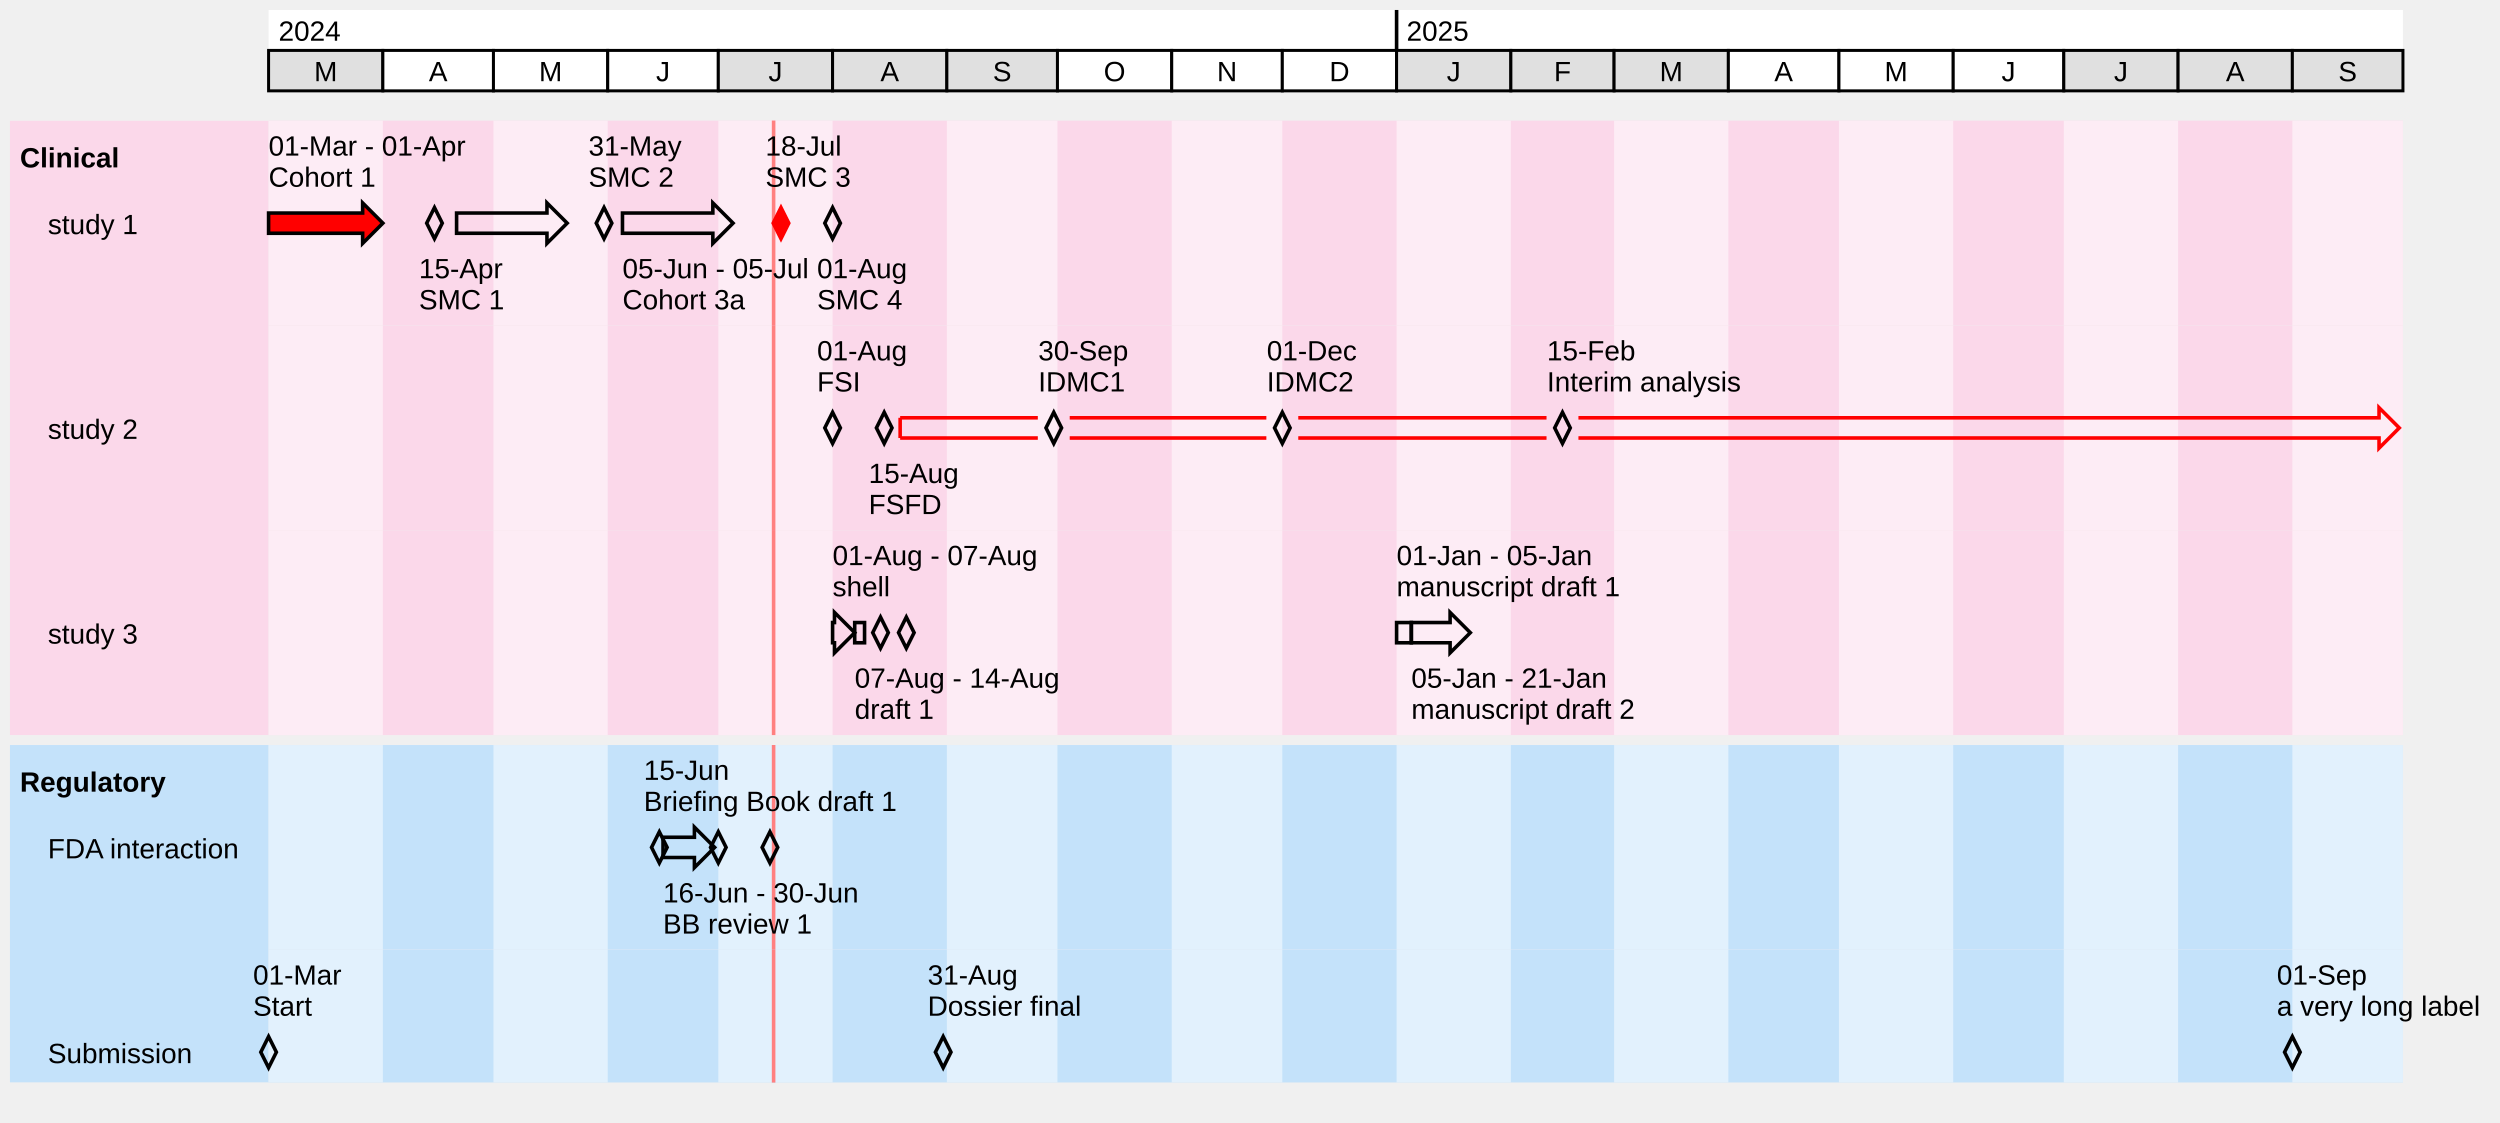
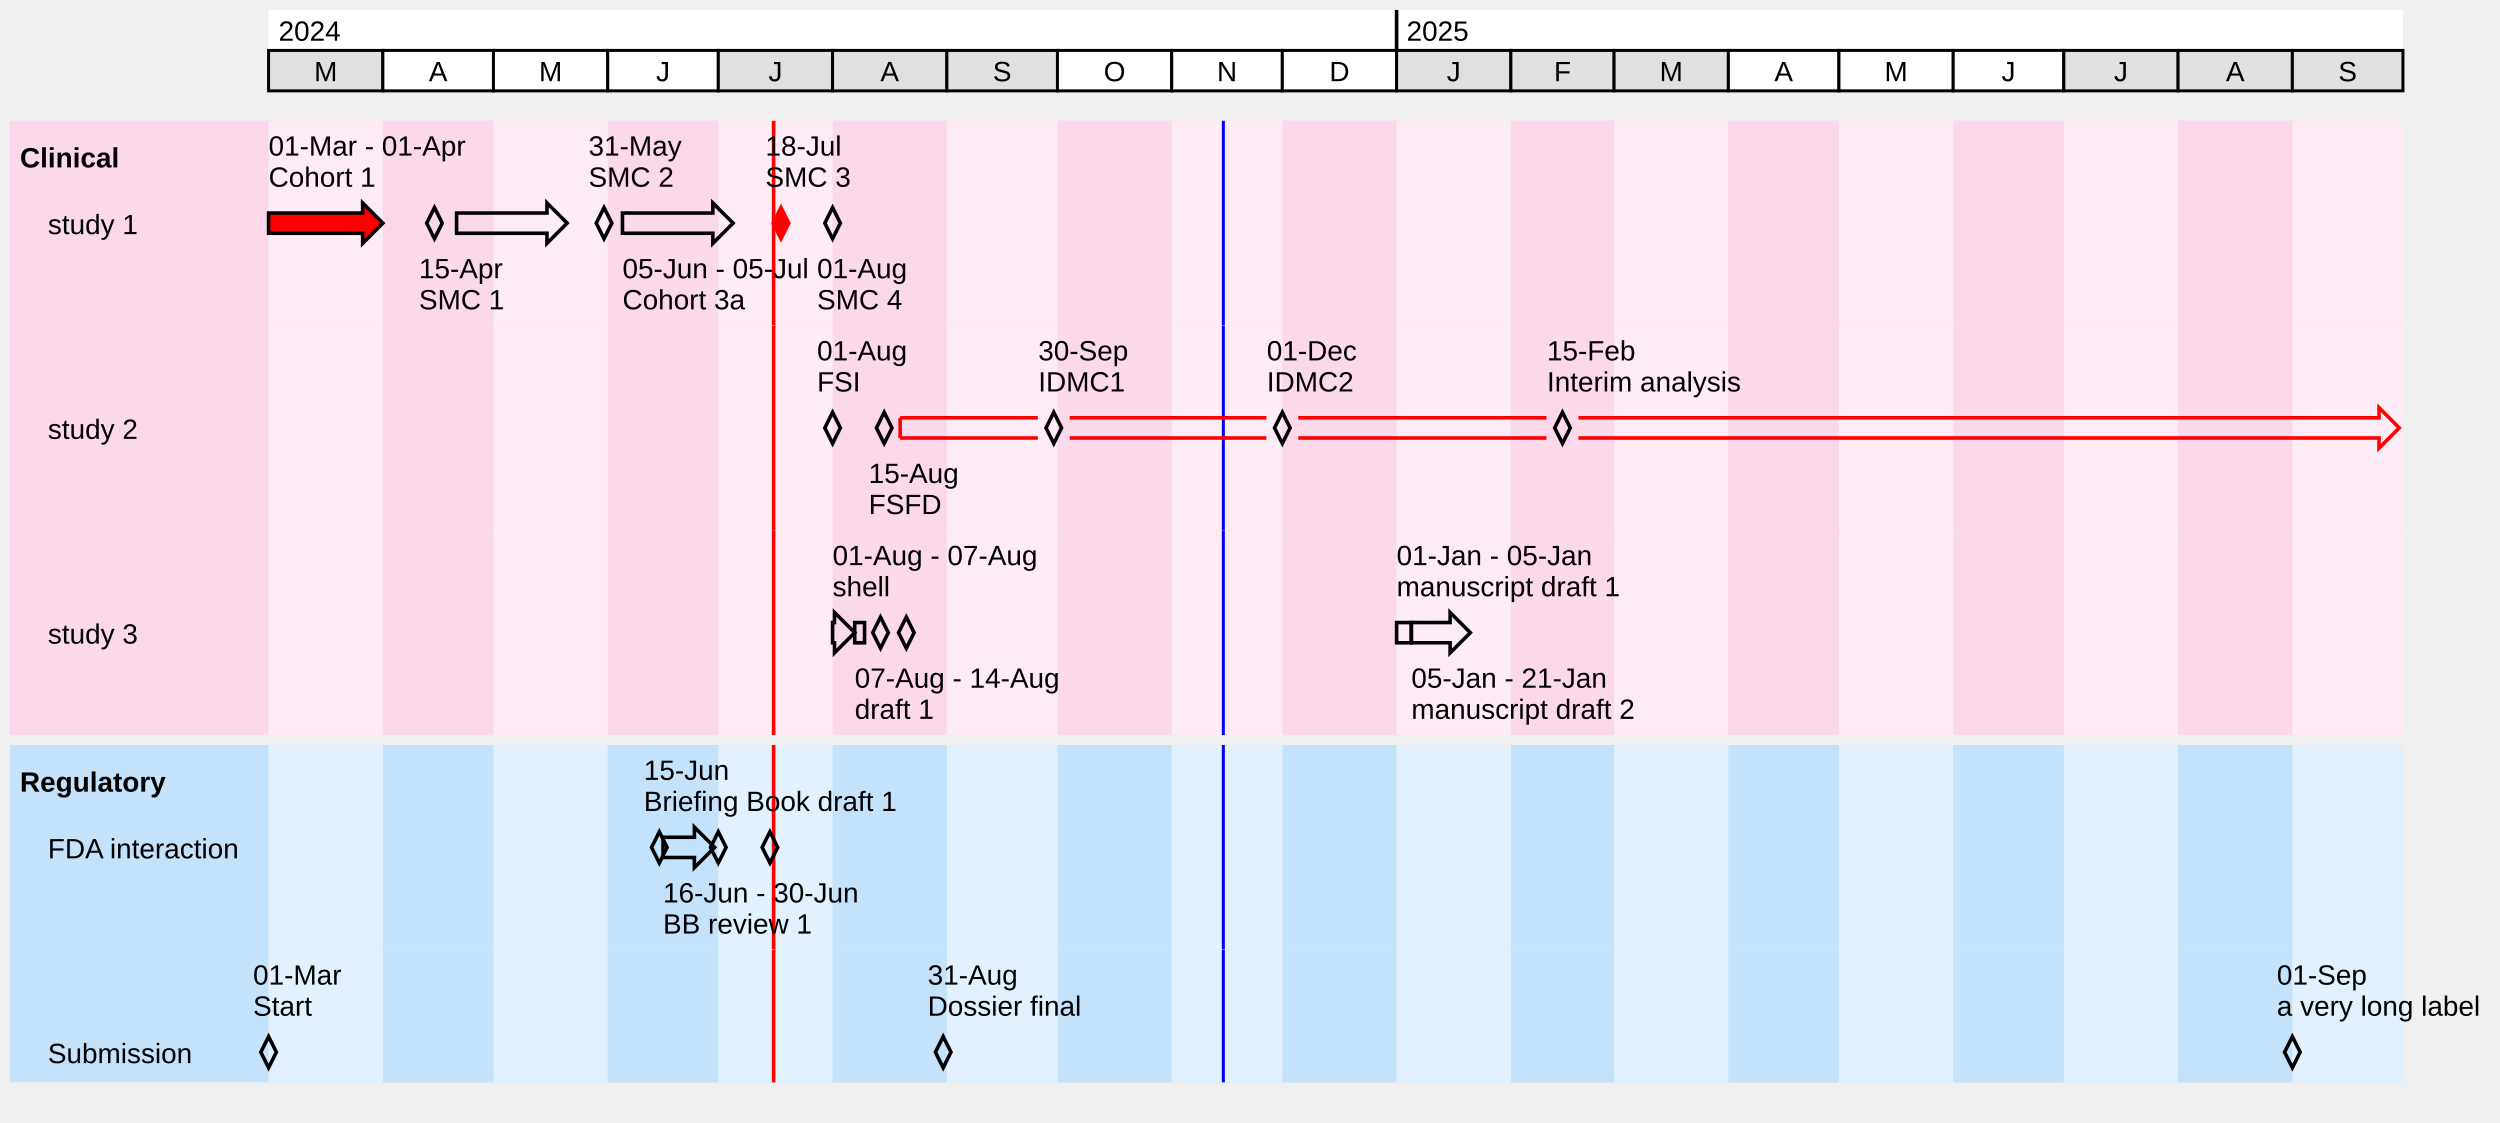
<svg xmlns="http://www.w3.org/2000/svg" width="1253.668" height="562.76" viewbox="0 0 1200 0.452">
  <style>text {font-family: Arial; font-size: 14.0px ;}</style>
  <rect x="5" y="5" width="1200" height="40.56" style="stroke:black;  stroke-width:0; fill:transparent; fill-opacity:1" />
  <text x="10" y="28.4" font-weight="bold" />
  <rect x="134.688" y="5" width="1070.312" height="20.28" style="stroke:black;  stroke-width:0; fill:#f0f0f0; fill-opacity:1" />
  <rect x="134.688" y="5" width="1070.312" height="20.28" style="stroke:transparent;  stroke-width:1; fill:white; fill-opacity:1" />
-   <text x="139.688" y="20.44" font-weight="normal">2024</text>
  <text x="705.345" y="20.44" font-weight="normal">2025</text>
  <line x1="700.345" y1="5" x2="700.345" y2="25.28" style="stroke:black; stroke-width:1.8; " />
+   <text x="139.688" y="20.44" font-weight="normal">2024</text>
  <text x="24.0" y="30.64" font-weight="normal" />
  <rect x="134.688" y="25.28" width="1070.312" height="20.28" style="stroke:black;  stroke-width:0; fill:#f0f0f0; fill-opacity:1" />
  <rect x="134.688" y="25.28" width="1070.312" height="20.28" style="stroke:black;  stroke-width:0; fill:white; fill-opacity:1" />
  <rect x="134.688" y="25.28" width="57.305" height="20.28" style="stroke:black;  stroke-width:1.5; fill:#e0e0e0; fill-opacity:1" />
  <text x="157.512" y="40.72" font-weight="normal">M</text>
  <rect x="191.993" y="25.28" width="55.457" height="20.28" style="stroke:black;  stroke-width:1.5; fill:white; fill-opacity:1" />
  <text x="215.049" y="40.72" font-weight="normal">A</text>
  <rect x="247.449" y="25.28" width="57.305" height="20.28" style="stroke:black;  stroke-width:1.5; fill:white; fill-opacity:1" />
  <text x="270.274" y="40.72" font-weight="normal">M</text>
  <rect x="304.754" y="25.28" width="55.457" height="20.28" style="stroke:black;  stroke-width:1.5; fill:white; fill-opacity:1" />
  <text x="328.983" y="40.72" font-weight="normal">J</text>
  <rect x="360.211" y="25.28" width="57.305" height="20.28" style="stroke:black;  stroke-width:1.5; fill:#e0e0e0; fill-opacity:1" />
  <text x="385.364" y="40.72" font-weight="normal">J</text>
  <rect x="417.516" y="25.28" width="57.305" height="20.28" style="stroke:black;  stroke-width:1.5; fill:#e0e0e0; fill-opacity:1" />
  <text x="441.497" y="40.72" font-weight="normal">A</text>
  <rect x="474.821" y="25.28" width="55.457" height="20.28" style="stroke:black;  stroke-width:1.5; fill:#e0e0e0; fill-opacity:1" />
  <text x="497.878" y="40.72" font-weight="normal">S</text>
  <rect x="530.278" y="25.28" width="57.305" height="20.28" style="stroke:black;  stroke-width:1.5; fill:white; fill-opacity:1" />
  <text x="553.485" y="40.72" font-weight="normal">O</text>
  <rect x="587.583" y="25.28" width="55.457" height="20.28" style="stroke:black;  stroke-width:1.5; fill:white; fill-opacity:1" />
  <text x="610.257" y="40.72" font-weight="normal">N</text>
  <rect x="643.04" y="25.28" width="57.305" height="20.28" style="stroke:black;  stroke-width:1.5; fill:white; fill-opacity:1" />
  <text x="666.638" y="40.72" font-weight="normal">D</text>
  <rect x="700.345" y="25.28" width="57.305" height="20.28" style="stroke:black;  stroke-width:1.5; fill:#e0e0e0; fill-opacity:1" />
  <text x="725.497" y="40.72" font-weight="normal">J</text>
  <rect x="757.65" y="25.28" width="51.759" height="20.28" style="stroke:black;  stroke-width:1.5; fill:#e0e0e0; fill-opacity:1" />
  <text x="779.256" y="40.72" font-weight="normal">F</text>
  <rect x="809.41" y="25.28" width="57.305" height="20.28" style="stroke:black;  stroke-width:1.5; fill:#e0e0e0; fill-opacity:1" />
  <text x="832.234" y="40.72" font-weight="normal">M</text>
  <rect x="866.715" y="25.28" width="55.457" height="20.28" style="stroke:black;  stroke-width:1.5; fill:white; fill-opacity:1" />
  <text x="889.771" y="40.72" font-weight="normal">A</text>
  <rect x="922.171" y="25.28" width="57.305" height="20.28" style="stroke:black;  stroke-width:1.5; fill:white; fill-opacity:1" />
  <text x="944.996" y="40.72" font-weight="normal">M</text>
  <rect x="979.476" y="25.28" width="55.457" height="20.28" style="stroke:black;  stroke-width:1.5; fill:white; fill-opacity:1" />
  <text x="1003.705" y="40.72" font-weight="normal">J</text>
  <rect x="1034.933" y="25.28" width="57.305" height="20.28" style="stroke:black;  stroke-width:1.5; fill:#e0e0e0; fill-opacity:1" />
  <text x="1060.086" y="40.72" font-weight="normal">J</text>
  <rect x="1092.238" y="25.28" width="57.305" height="20.28" style="stroke:black;  stroke-width:1.5; fill:#e0e0e0; fill-opacity:1" />
  <text x="1116.219" y="40.72" font-weight="normal">A</text>
  <rect x="1149.543" y="25.28" width="55.457" height="20.28" style="stroke:black;  stroke-width:1.5; fill:#e0e0e0; fill-opacity:1" />
  <text x="1172.6" y="40.72" font-weight="normal">S</text>
  <text x="24.0" y="50.92" font-weight="normal" />
  <rect x="5" y="60.56" width="1200" height="308.04" style="stroke:black;  stroke-width:0; fill:#fbd8ea; fill-opacity:1" />
  <text x="10" y="83.96" font-weight="bold">Clinical</text>
  <rect x="134.688" y="60.56" width="1070.312" height="102.68" style="stroke:black;  stroke-width:0; fill:#f0f0f0; fill-opacity:1" />
  <rect x="134.688" y="60.56" width="1070.312" height="102.68" style="stroke:transparent;  stroke-width:1; fill:#fbd8ea; fill-opacity:1" />
-   <line x1="387.939" y1="60.56" x2="387.939" y2="163.24" style="stroke:red; stroke-width:1.8; " />
  <rect x="134.688" y="60.56" width="57.305" height="102.68" style="stroke:black;  stroke-width:0; fill:white; fill-opacity:0.5" />
  <rect x="247.449" y="60.56" width="57.305" height="102.68" style="stroke:black;  stroke-width:0; fill:white; fill-opacity:0.5" />
  <rect x="360.211" y="60.56" width="57.305" height="102.68" style="stroke:black;  stroke-width:0; fill:white; fill-opacity:0.5" />
  <rect x="474.821" y="60.56" width="55.457" height="102.68" style="stroke:black;  stroke-width:0; fill:white; fill-opacity:0.5" />
  <rect x="587.583" y="60.56" width="55.457" height="102.68" style="stroke:black;  stroke-width:0; fill:white; fill-opacity:0.5" />
  <rect x="700.345" y="60.56" width="57.305" height="102.68" style="stroke:black;  stroke-width:0; fill:white; fill-opacity:0.5" />
  <rect x="809.41" y="60.56" width="57.305" height="102.68" style="stroke:black;  stroke-width:0; fill:white; fill-opacity:0.5" />
  <rect x="922.171" y="60.56" width="57.305" height="102.68" style="stroke:black;  stroke-width:0; fill:white; fill-opacity:0.5" />
  <rect x="1034.933" y="60.56" width="57.305" height="102.68" style="stroke:black;  stroke-width:0; fill:white; fill-opacity:0.5" />
  <rect x="1149.543" y="60.56" width="55.457" height="102.68" style="stroke:black;  stroke-width:0; fill:white; fill-opacity:0.5" />
+   <line x1="387.939" y1="60.56" x2="387.939" y2="163.24" style="stroke:red; stroke-width:1.8; " />
+   <line x1="613.463" y1="60.56" x2="613.463" y2="163.24" style="stroke:blue; stroke-width:1.5; " />
  <path d="M134.688, 116.97 L134.688, 106.83 L181.853, 106.83 L181.853, 101.76 L191.993, 111.9 L181.853, 122.04 L181.853, 116.97 L134.688, 116.97 Z" style="stroke: black; fill: red; stroke-width:1.8; " />
  <path d="M213.969, 111.9 L217.872, 104.092 L221.776, 111.9 L217.872, 119.708 L213.969, 111.9 Z" style="stroke: black; fill: none; stroke-width:1.8; " />
  <path d="M228.964, 116.97 L228.964, 106.83 L274.28, 106.83 L274.28, 101.76 L284.42, 111.9 L274.28, 122.04 L274.28, 116.97 L228.964, 116.97 Z" style="stroke: black; fill: none; stroke-width:1.8; " />
  <path d="M299.002, 111.9 L302.906, 104.092 L306.81, 111.9 L302.906, 119.708 L299.002, 111.9 Z" style="stroke: black; fill: none; stroke-width:1.8; " />
  <path d="M312.149, 116.97 L312.149, 106.83 L357.465, 106.83 L357.465, 101.76 L367.605, 111.9 L357.465, 122.04 L357.465, 116.97 L312.149, 116.97 Z" style="stroke: black; fill: none; stroke-width:1.8; " />
  <path d="M387.733, 111.9 L391.636, 104.092 L395.54, 111.9 L391.636, 119.708 L387.733, 111.9 Z" style="stroke: red; fill: red; stroke-width:1.8; " />
  <path d="M413.612, 111.9 L417.516, 104.092 L421.42, 111.9 L417.516, 119.708 L413.612, 111.9 Z" style="stroke: black; fill: none; stroke-width:1.8; " />
  <text x="134.688" y="78.04" font-weight="normal">01-Mar - 01-Apr</text>
  <text x="134.688" y="93.64" font-weight="normal">Cohort 1</text>
  <text x="295.125" y="78.04" font-weight="normal">31-May</text>
  <text x="295.125" y="93.64" font-weight="normal">SMC 2</text>
  <text x="383.855" y="78.04" font-weight="normal">18-Jul</text>
  <text x="383.855" y="93.64" font-weight="normal">SMC 3</text>
  <text x="210.091" y="139.52" font-weight="normal">15-Apr</text>
  <text x="210.091" y="155.12" font-weight="normal">SMC 1</text>
  <text x="312.149" y="139.52" font-weight="normal">05-Jun - 05-Jul</text>
  <text x="312.149" y="155.12" font-weight="normal">Cohort 3a</text>
  <text x="409.735" y="139.52" font-weight="normal">01-Aug</text>
  <text x="409.735" y="155.12" font-weight="normal">SMC 4</text>
  <text x="24.0" y="117.4" font-weight="normal">study 1</text>
  <rect x="134.688" y="163.24" width="1070.312" height="102.68" style="stroke:black;  stroke-width:0; fill:#f0f0f0; fill-opacity:1" />
  <rect x="134.688" y="163.24" width="1070.312" height="102.68" style="stroke:transparent;  stroke-width:1; fill:#fbd8ea; fill-opacity:1" />
-   <line x1="387.939" y1="163.24" x2="387.939" y2="265.92" style="stroke:red; stroke-width:1.8; " />
  <rect x="134.688" y="163.24" width="57.305" height="102.68" style="stroke:black;  stroke-width:0; fill:white; fill-opacity:0.5" />
  <rect x="247.449" y="163.24" width="57.305" height="102.68" style="stroke:black;  stroke-width:0; fill:white; fill-opacity:0.5" />
  <rect x="360.211" y="163.24" width="57.305" height="102.68" style="stroke:black;  stroke-width:0; fill:white; fill-opacity:0.5" />
  <rect x="474.821" y="163.24" width="55.457" height="102.68" style="stroke:black;  stroke-width:0; fill:white; fill-opacity:0.5" />
  <rect x="587.583" y="163.24" width="55.457" height="102.68" style="stroke:black;  stroke-width:0; fill:white; fill-opacity:0.5" />
  <rect x="700.345" y="163.24" width="57.305" height="102.68" style="stroke:black;  stroke-width:0; fill:white; fill-opacity:0.5" />
  <rect x="809.41" y="163.24" width="57.305" height="102.68" style="stroke:black;  stroke-width:0; fill:white; fill-opacity:0.5" />
  <rect x="922.171" y="163.24" width="57.305" height="102.68" style="stroke:black;  stroke-width:0; fill:white; fill-opacity:0.5" />
  <rect x="1034.933" y="163.24" width="57.305" height="102.68" style="stroke:black;  stroke-width:0; fill:white; fill-opacity:0.5" />
  <rect x="1149.543" y="163.24" width="55.457" height="102.68" style="stroke:black;  stroke-width:0; fill:white; fill-opacity:0.5" />
+   <line x1="387.939" y1="163.24" x2="387.939" y2="265.92" style="stroke:red; stroke-width:1.8; " />
+   <line x1="613.463" y1="163.24" x2="613.463" y2="265.92" style="stroke:blue; stroke-width:1.5; " />
  <path d="M413.612, 214.58 L417.516, 206.772 L421.42, 214.58 L417.516, 222.388 L413.612, 214.58 Z" style="stroke: black; fill: none; stroke-width:1.8; " />
  <path d="M439.492, 214.58 L443.396, 206.772 L447.3, 214.58 L443.396, 222.388 L439.492, 214.58 Z" style="stroke: black; fill: none; stroke-width:1.8; " />
  <line x1="451.396" y1="209.51" x2="520.429" y2="209.51" style="stroke:red; stroke-width:1.8; " />
  <line x1="451.396" y1="219.65" x2="520.429" y2="219.65" style="stroke:red; stroke-width:1.8; " />
  <line x1="451.396" y1="209.51" x2="451.396" y2="219.65" style="stroke:red; stroke-width:1.8; " />
  <line x1="536.429" y1="209.51" x2="635.04" y2="209.51" style="stroke:red; stroke-width:1.8; " />
  <line x1="536.429" y1="219.65" x2="635.04" y2="219.65" style="stroke:red; stroke-width:1.8; " />
  <line x1="651.04" y1="209.51" x2="775.53" y2="209.51" style="stroke:red; stroke-width:1.8; " />
  <line x1="651.04" y1="219.65" x2="775.53" y2="219.65" style="stroke:red; stroke-width:1.8; " />
  <path d="M791.53, 209.51 L1193.011, 209.51 L1193.011, 204.44 L1203.151, 214.58 L1193.011, 224.72 L1193.011, 219.65 L791.53, 219.65 " style="stroke: red; fill: none; stroke-width:1.8; " />
  <path d="M524.526, 214.58 L528.429, 206.772 L532.333, 214.58 L528.429, 222.388 L524.526, 214.58 Z" style="stroke: black; fill: none; stroke-width:1.8; " />
  <path d="M639.136, 214.58 L643.04, 206.772 L646.944, 214.58 L643.04, 222.388 L639.136, 214.58 Z" style="stroke: black; fill: none; stroke-width:1.8; " />
  <path d="M779.626, 214.58 L783.53, 206.772 L787.434, 214.58 L783.53, 222.388 L779.626, 214.58 Z" style="stroke: black; fill: none; stroke-width:1.8; " />
  <text x="409.735" y="180.72" font-weight="normal">01-Aug</text>
  <text x="409.735" y="196.32" font-weight="normal">FSI</text>
  <text x="520.648" y="180.72" font-weight="normal">30-Sep</text>
  <text x="520.648" y="196.32" font-weight="normal">IDMC1</text>
  <text x="635.258" y="180.72" font-weight="normal">01-Dec</text>
  <text x="635.258" y="196.32" font-weight="normal">IDMC2</text>
  <text x="775.749" y="180.72" font-weight="normal">15-Feb</text>
  <text x="775.749" y="196.32" font-weight="normal">Interim analysis</text>
  <text x="435.615" y="242.2" font-weight="normal">15-Aug</text>
  <text x="435.615" y="257.8" font-weight="normal">FSFD</text>
  <text x="24.0" y="220.08" font-weight="normal">study 2</text>
  <rect x="134.688" y="265.92" width="1070.312" height="102.68" style="stroke:black;  stroke-width:0; fill:#f0f0f0; fill-opacity:1" />
  <rect x="134.688" y="265.92" width="1070.312" height="102.68" style="stroke:transparent;  stroke-width:1; fill:#fbd8ea; fill-opacity:1" />
-   <line x1="387.939" y1="265.92" x2="387.939" y2="368.6" style="stroke:red; stroke-width:1.8; " />
  <rect x="134.688" y="265.92" width="57.305" height="102.68" style="stroke:black;  stroke-width:0; fill:white; fill-opacity:0.5" />
  <rect x="247.449" y="265.92" width="57.305" height="102.68" style="stroke:black;  stroke-width:0; fill:white; fill-opacity:0.5" />
  <rect x="360.211" y="265.92" width="57.305" height="102.68" style="stroke:black;  stroke-width:0; fill:white; fill-opacity:0.5" />
  <rect x="474.821" y="265.92" width="55.457" height="102.68" style="stroke:black;  stroke-width:0; fill:white; fill-opacity:0.5" />
  <rect x="587.583" y="265.92" width="55.457" height="102.68" style="stroke:black;  stroke-width:0; fill:white; fill-opacity:0.5" />
  <rect x="700.345" y="265.92" width="57.305" height="102.68" style="stroke:black;  stroke-width:0; fill:white; fill-opacity:0.5" />
  <rect x="809.41" y="265.92" width="57.305" height="102.68" style="stroke:black;  stroke-width:0; fill:white; fill-opacity:0.5" />
  <rect x="922.171" y="265.92" width="57.305" height="102.68" style="stroke:black;  stroke-width:0; fill:white; fill-opacity:0.5" />
  <rect x="1034.933" y="265.92" width="57.305" height="102.68" style="stroke:black;  stroke-width:0; fill:white; fill-opacity:0.5" />
  <rect x="1149.543" y="265.92" width="55.457" height="102.68" style="stroke:black;  stroke-width:0; fill:white; fill-opacity:0.5" />
+   <line x1="387.939" y1="265.92" x2="387.939" y2="368.6" style="stroke:red; stroke-width:1.8; " />
+   <line x1="613.463" y1="265.92" x2="613.463" y2="368.6" style="stroke:blue; stroke-width:1.5; " />
  <path d="M417.516, 322.33 L417.516, 312.19 L418.468, 312.19 L418.468, 307.12 L428.608, 317.26 L418.468, 327.4 L418.468, 322.33 L417.516, 322.33 Z" style="stroke: black; fill: none; stroke-width:1.8; " />
  <rect x="428.608" y="312.19" width="4.94" height="10.14" style="stroke:black;  stroke-width:1.8; fill:none; fill-opacity:1" />
  <path d="M437.643, 317.26 L441.547, 309.452 L445.451, 317.26 L441.547, 325.068 L437.643, 317.26 Z" style="stroke: black; fill: none; stroke-width:1.8; " />
  <path d="M450.583, 317.26 L454.487, 309.452 L458.391, 317.26 L454.487, 325.068 L450.583, 317.26 Z" style="stroke: black; fill: none; stroke-width:1.8; " />
  <rect x="700.345" y="312.19" width="7.394" height="10.14" style="stroke:black;  stroke-width:1.8; fill:none; fill-opacity:1" />
  <path d="M707.739, 322.33 L707.739, 312.19 L727.176, 312.19 L727.176, 307.12 L737.316, 317.26 L727.176, 327.4 L727.176, 322.33 L707.739, 322.33 Z" style="stroke: black; fill: none; stroke-width:1.8; " />
  <text x="417.516" y="283.4" font-weight="normal">01-Aug - 07-Aug</text>
  <text x="417.516" y="299" font-weight="normal">shell</text>
  <text x="700.345" y="283.4" font-weight="normal">01-Jan - 05-Jan</text>
  <text x="700.345" y="299" font-weight="normal">manuscript draft 1</text>
  <text x="428.608" y="344.88" font-weight="normal">07-Aug - 14-Aug</text>
  <text x="428.608" y="360.48" font-weight="normal">draft 1</text>
  <text x="707.739" y="344.88" font-weight="normal">05-Jan - 21-Jan</text>
  <text x="707.739" y="360.48" font-weight="normal">manuscript draft 2</text>
  <text x="24.0" y="322.76" font-weight="normal">study 3</text>
  <rect x="5" y="373.6" width="1200" height="169.16" style="stroke:black;  stroke-width:0; fill:#c4e2fa; fill-opacity:1" />
  <text x="10" y="397.0" font-weight="bold">Regulatory</text>
  <rect x="134.688" y="373.6" width="1070.312" height="102.68" style="stroke:black;  stroke-width:0; fill:#f0f0f0; fill-opacity:1" />
  <rect x="134.688" y="373.6" width="1070.312" height="102.68" style="stroke:transparent;  stroke-width:1; fill:#c4e2fa; fill-opacity:1" />
-   <line x1="387.939" y1="373.6" x2="387.939" y2="476.28" style="stroke:red; stroke-width:1.8; " />
  <rect x="134.688" y="373.6" width="57.305" height="102.68" style="stroke:black;  stroke-width:0; fill:white; fill-opacity:0.5" />
  <rect x="247.449" y="373.6" width="57.305" height="102.68" style="stroke:black;  stroke-width:0; fill:white; fill-opacity:0.5" />
  <rect x="360.211" y="373.6" width="57.305" height="102.68" style="stroke:black;  stroke-width:0; fill:white; fill-opacity:0.5" />
  <rect x="474.821" y="373.6" width="55.457" height="102.68" style="stroke:black;  stroke-width:0; fill:white; fill-opacity:0.5" />
  <rect x="587.583" y="373.6" width="55.457" height="102.68" style="stroke:black;  stroke-width:0; fill:white; fill-opacity:0.5" />
  <rect x="700.345" y="373.6" width="57.305" height="102.68" style="stroke:black;  stroke-width:0; fill:white; fill-opacity:0.5" />
  <rect x="809.41" y="373.6" width="57.305" height="102.68" style="stroke:black;  stroke-width:0; fill:white; fill-opacity:0.5" />
  <rect x="922.171" y="373.6" width="57.305" height="102.68" style="stroke:black;  stroke-width:0; fill:white; fill-opacity:0.5" />
  <rect x="1034.933" y="373.6" width="57.305" height="102.68" style="stroke:black;  stroke-width:0; fill:white; fill-opacity:0.5" />
  <rect x="1149.543" y="373.6" width="55.457" height="102.68" style="stroke:black;  stroke-width:0; fill:white; fill-opacity:0.5" />
+   <line x1="387.939" y1="373.6" x2="387.939" y2="476.28" style="stroke:red; stroke-width:1.8; " />
+   <line x1="613.463" y1="373.6" x2="613.463" y2="476.28" style="stroke:blue; stroke-width:1.5; " />
  <path d="M326.73, 424.94 L330.634, 417.132 L334.538, 424.94 L330.634, 432.748 L326.73, 424.94 Z" style="stroke: black; fill: none; stroke-width:1.8; " />
  <path d="M332.483, 430.01 L332.483, 419.87 L348.222, 419.87 L348.222, 414.8 L358.362, 424.94 L348.222, 435.08 L348.222, 430.01 L332.483, 430.01 Z" style="stroke: black; fill: none; stroke-width:1.8; " />
  <path d="M356.307, 424.94 L360.211, 417.132 L364.115, 424.94 L360.211, 432.748 L356.307, 424.94 Z" style="stroke: black; fill: none; stroke-width:1.8; " />
  <path d="M382.187, 424.94 L386.091, 417.132 L389.995, 424.94 L386.091, 432.748 L382.187, 424.94 Z" style="stroke: black; fill: none; stroke-width:1.8; " />
  <text x="322.853" y="391.08" font-weight="normal">15-Jun</text>
  <text x="322.853" y="406.68" font-weight="normal">Briefing Book draft 1</text>
  <text x="332.483" y="452.56" font-weight="normal">16-Jun - 30-Jun</text>
  <text x="332.483" y="468.16" font-weight="normal">BB review 1</text>
  <text x="24.0" y="430.44" font-weight="normal">FDA interaction</text>
  <rect x="134.688" y="476.28" width="1070.312" height="66.48" style="stroke:black;  stroke-width:0; fill:#f0f0f0; fill-opacity:1" />
  <rect x="134.688" y="476.28" width="1070.312" height="66.48" style="stroke:transparent;  stroke-width:1; fill:#c4e2fa; fill-opacity:1" />
-   <line x1="387.939" y1="476.28" x2="387.939" y2="542.76" style="stroke:red; stroke-width:1.8; " />
  <rect x="134.688" y="476.28" width="57.305" height="66.48" style="stroke:black;  stroke-width:0; fill:white; fill-opacity:0.5" />
  <rect x="247.449" y="476.28" width="57.305" height="66.48" style="stroke:black;  stroke-width:0; fill:white; fill-opacity:0.5" />
  <rect x="360.211" y="476.28" width="57.305" height="66.48" style="stroke:black;  stroke-width:0; fill:white; fill-opacity:0.5" />
  <rect x="474.821" y="476.28" width="55.457" height="66.48" style="stroke:black;  stroke-width:0; fill:white; fill-opacity:0.5" />
  <rect x="587.583" y="476.28" width="55.457" height="66.48" style="stroke:black;  stroke-width:0; fill:white; fill-opacity:0.5" />
  <rect x="700.345" y="476.28" width="57.305" height="66.48" style="stroke:black;  stroke-width:0; fill:white; fill-opacity:0.5" />
  <rect x="809.41" y="476.28" width="57.305" height="66.48" style="stroke:black;  stroke-width:0; fill:white; fill-opacity:0.5" />
  <rect x="922.171" y="476.28" width="57.305" height="66.48" style="stroke:black;  stroke-width:0; fill:white; fill-opacity:0.5" />
  <rect x="1034.933" y="476.28" width="57.305" height="66.48" style="stroke:black;  stroke-width:0; fill:white; fill-opacity:0.5" />
  <rect x="1149.543" y="476.28" width="55.457" height="66.48" style="stroke:black;  stroke-width:0; fill:white; fill-opacity:0.5" />
+   <line x1="387.939" y1="476.28" x2="387.939" y2="542.76" style="stroke:red; stroke-width:1.8; " />
+   <line x1="613.463" y1="476.28" x2="613.463" y2="542.76" style="stroke:blue; stroke-width:1.5; " />
  <path d="M130.784, 527.62 L134.688, 519.812 L138.591, 527.62 L134.688, 535.428 L130.784, 527.62 Z" style="stroke: black; fill: none; stroke-width:1.8; " />
  <path d="M469.069, 527.62 L472.973, 519.812 L476.877, 527.62 L472.973, 535.428 L469.069, 527.62 Z" style="stroke: black; fill: none; stroke-width:1.8; " />
  <path d="M1145.639, 527.62 L1149.543, 519.812 L1153.447, 527.62 L1149.543, 535.428 L1145.639, 527.62 Z" style="stroke: black; fill: none; stroke-width:1.8; " />
  <text x="126.906" y="493.76" font-weight="normal">01-Mar</text>
  <text x="126.906" y="509.36" font-weight="normal">Start</text>
  <text x="465.192" y="493.76" font-weight="normal">31-Aug</text>
  <text x="465.192" y="509.36" font-weight="normal">Dossier final</text>
  <text x="1141.762" y="493.76" font-weight="normal">01-Sep</text>
  <text x="1141.762" y="509.36" font-weight="normal">a very long label</text>
  <text x="24.0" y="533.12" font-weight="normal">Submission</text>
</svg>
